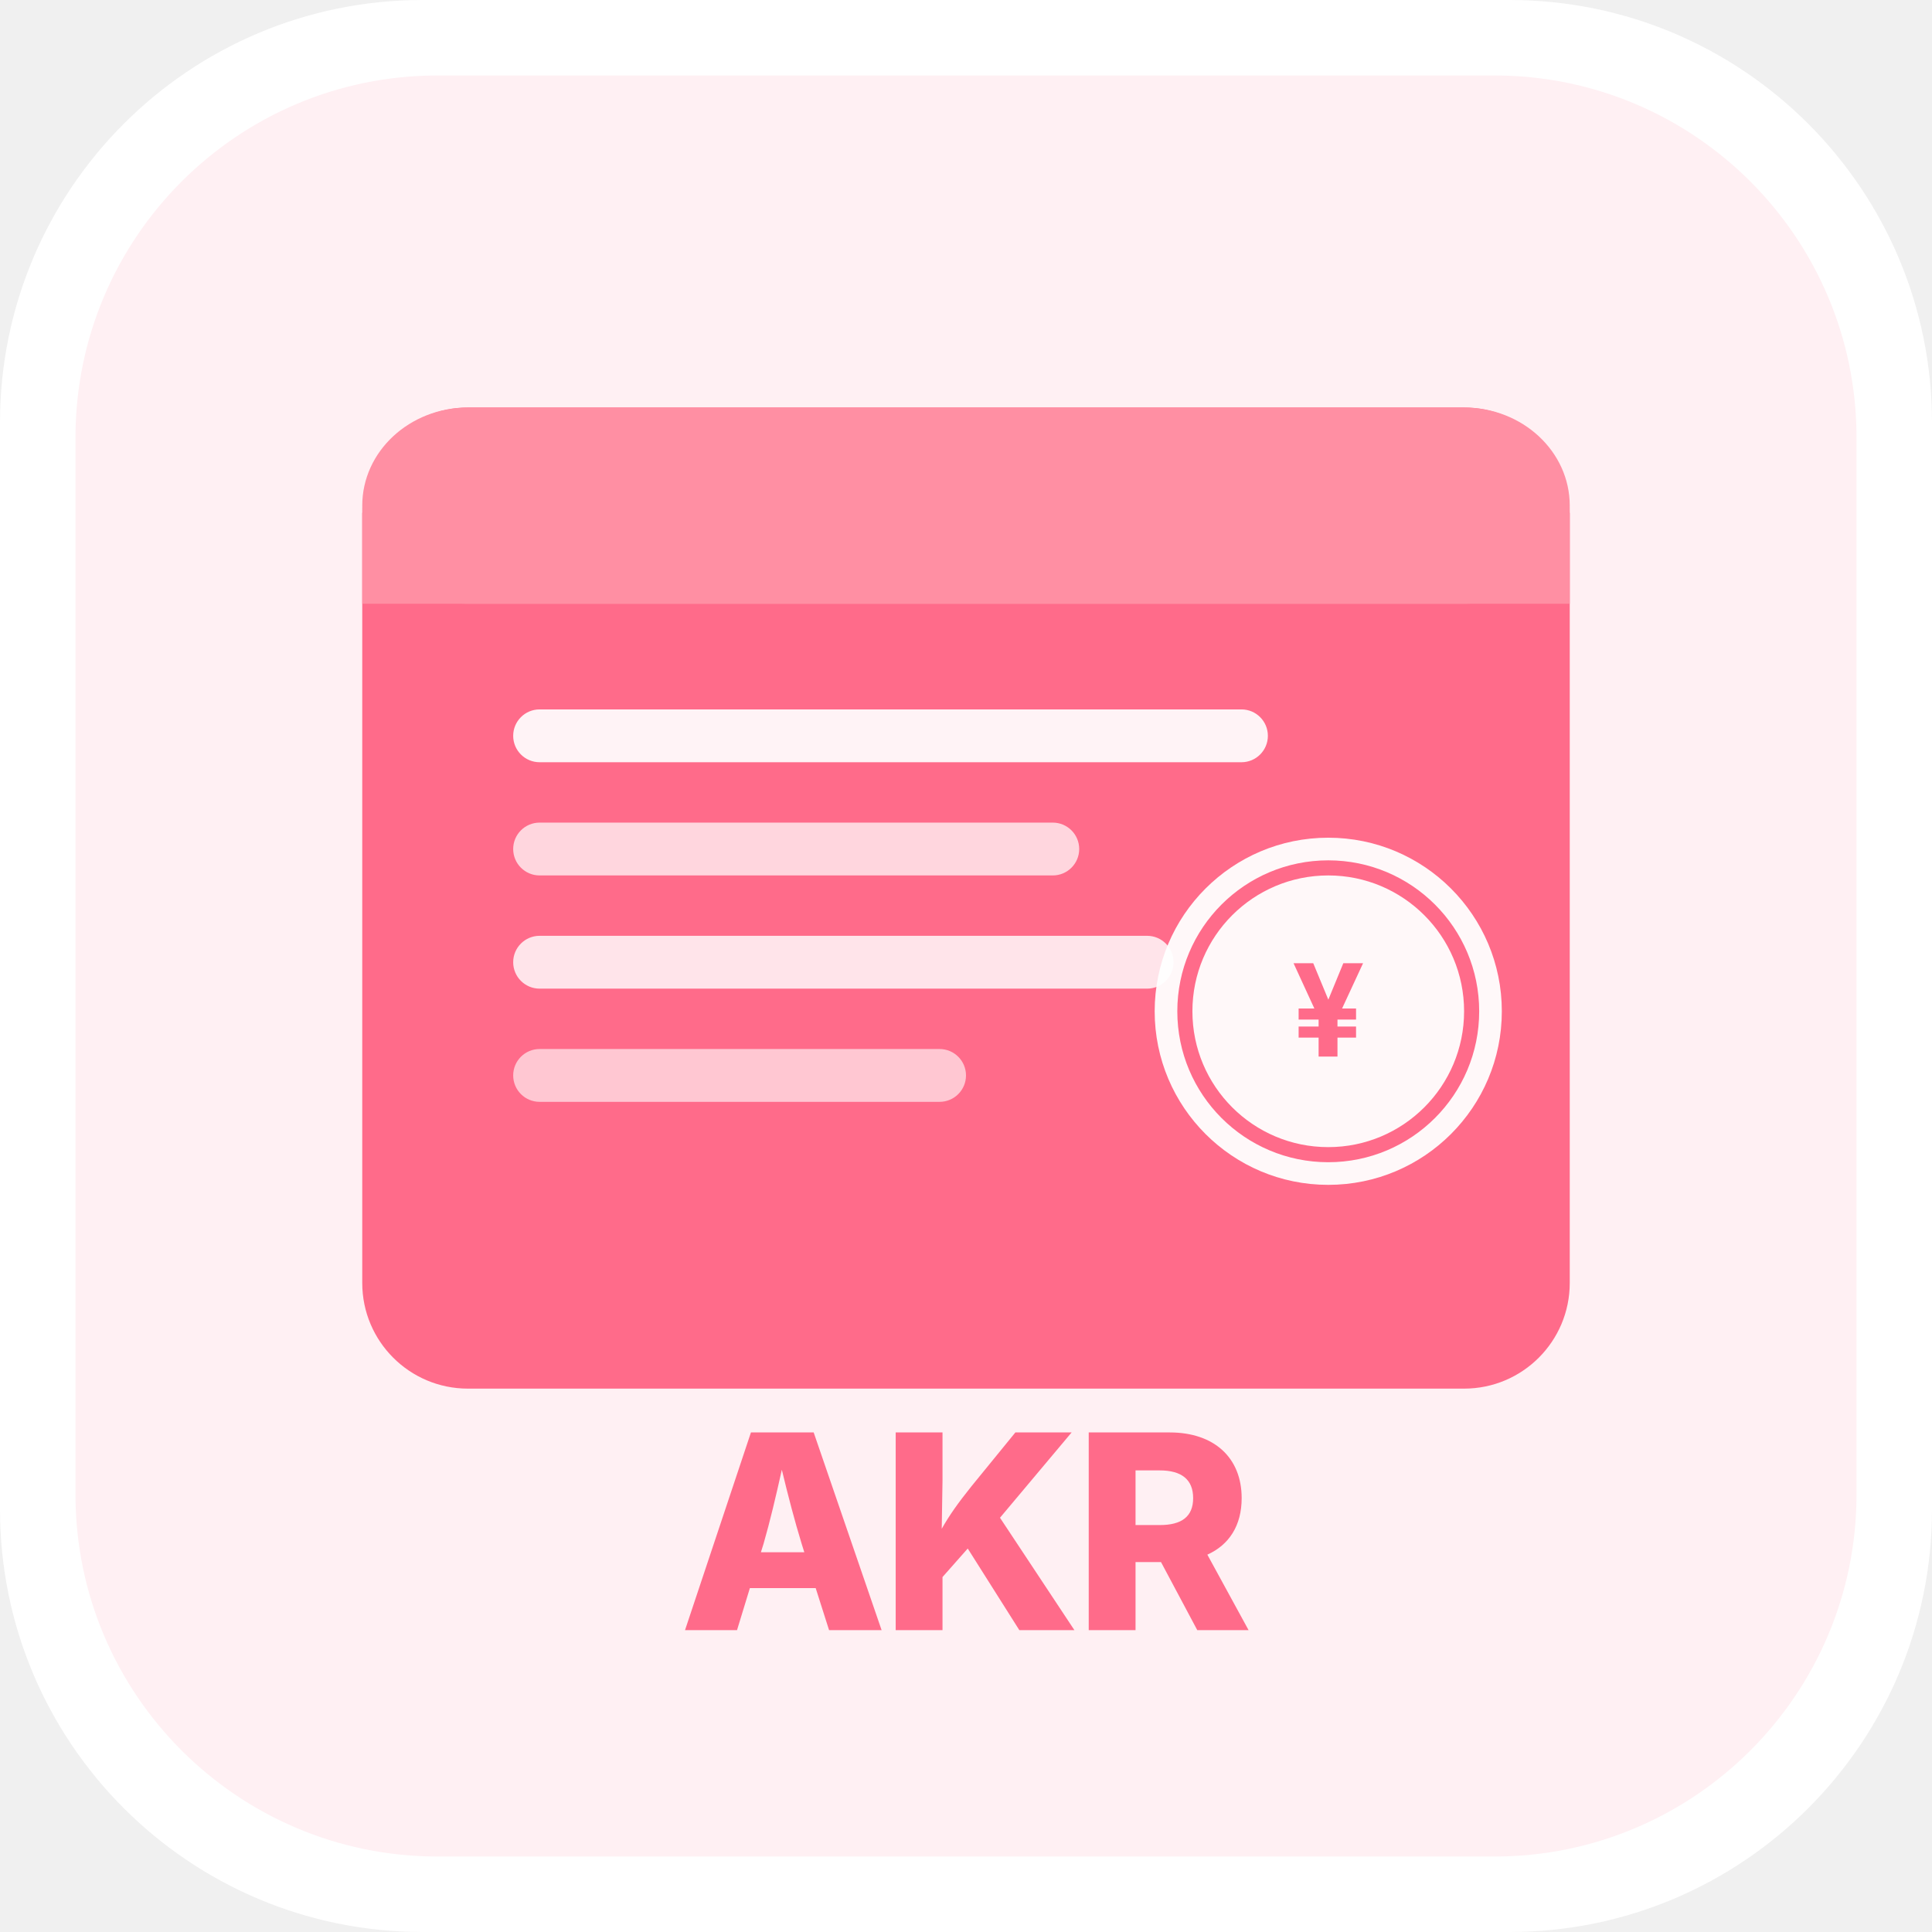
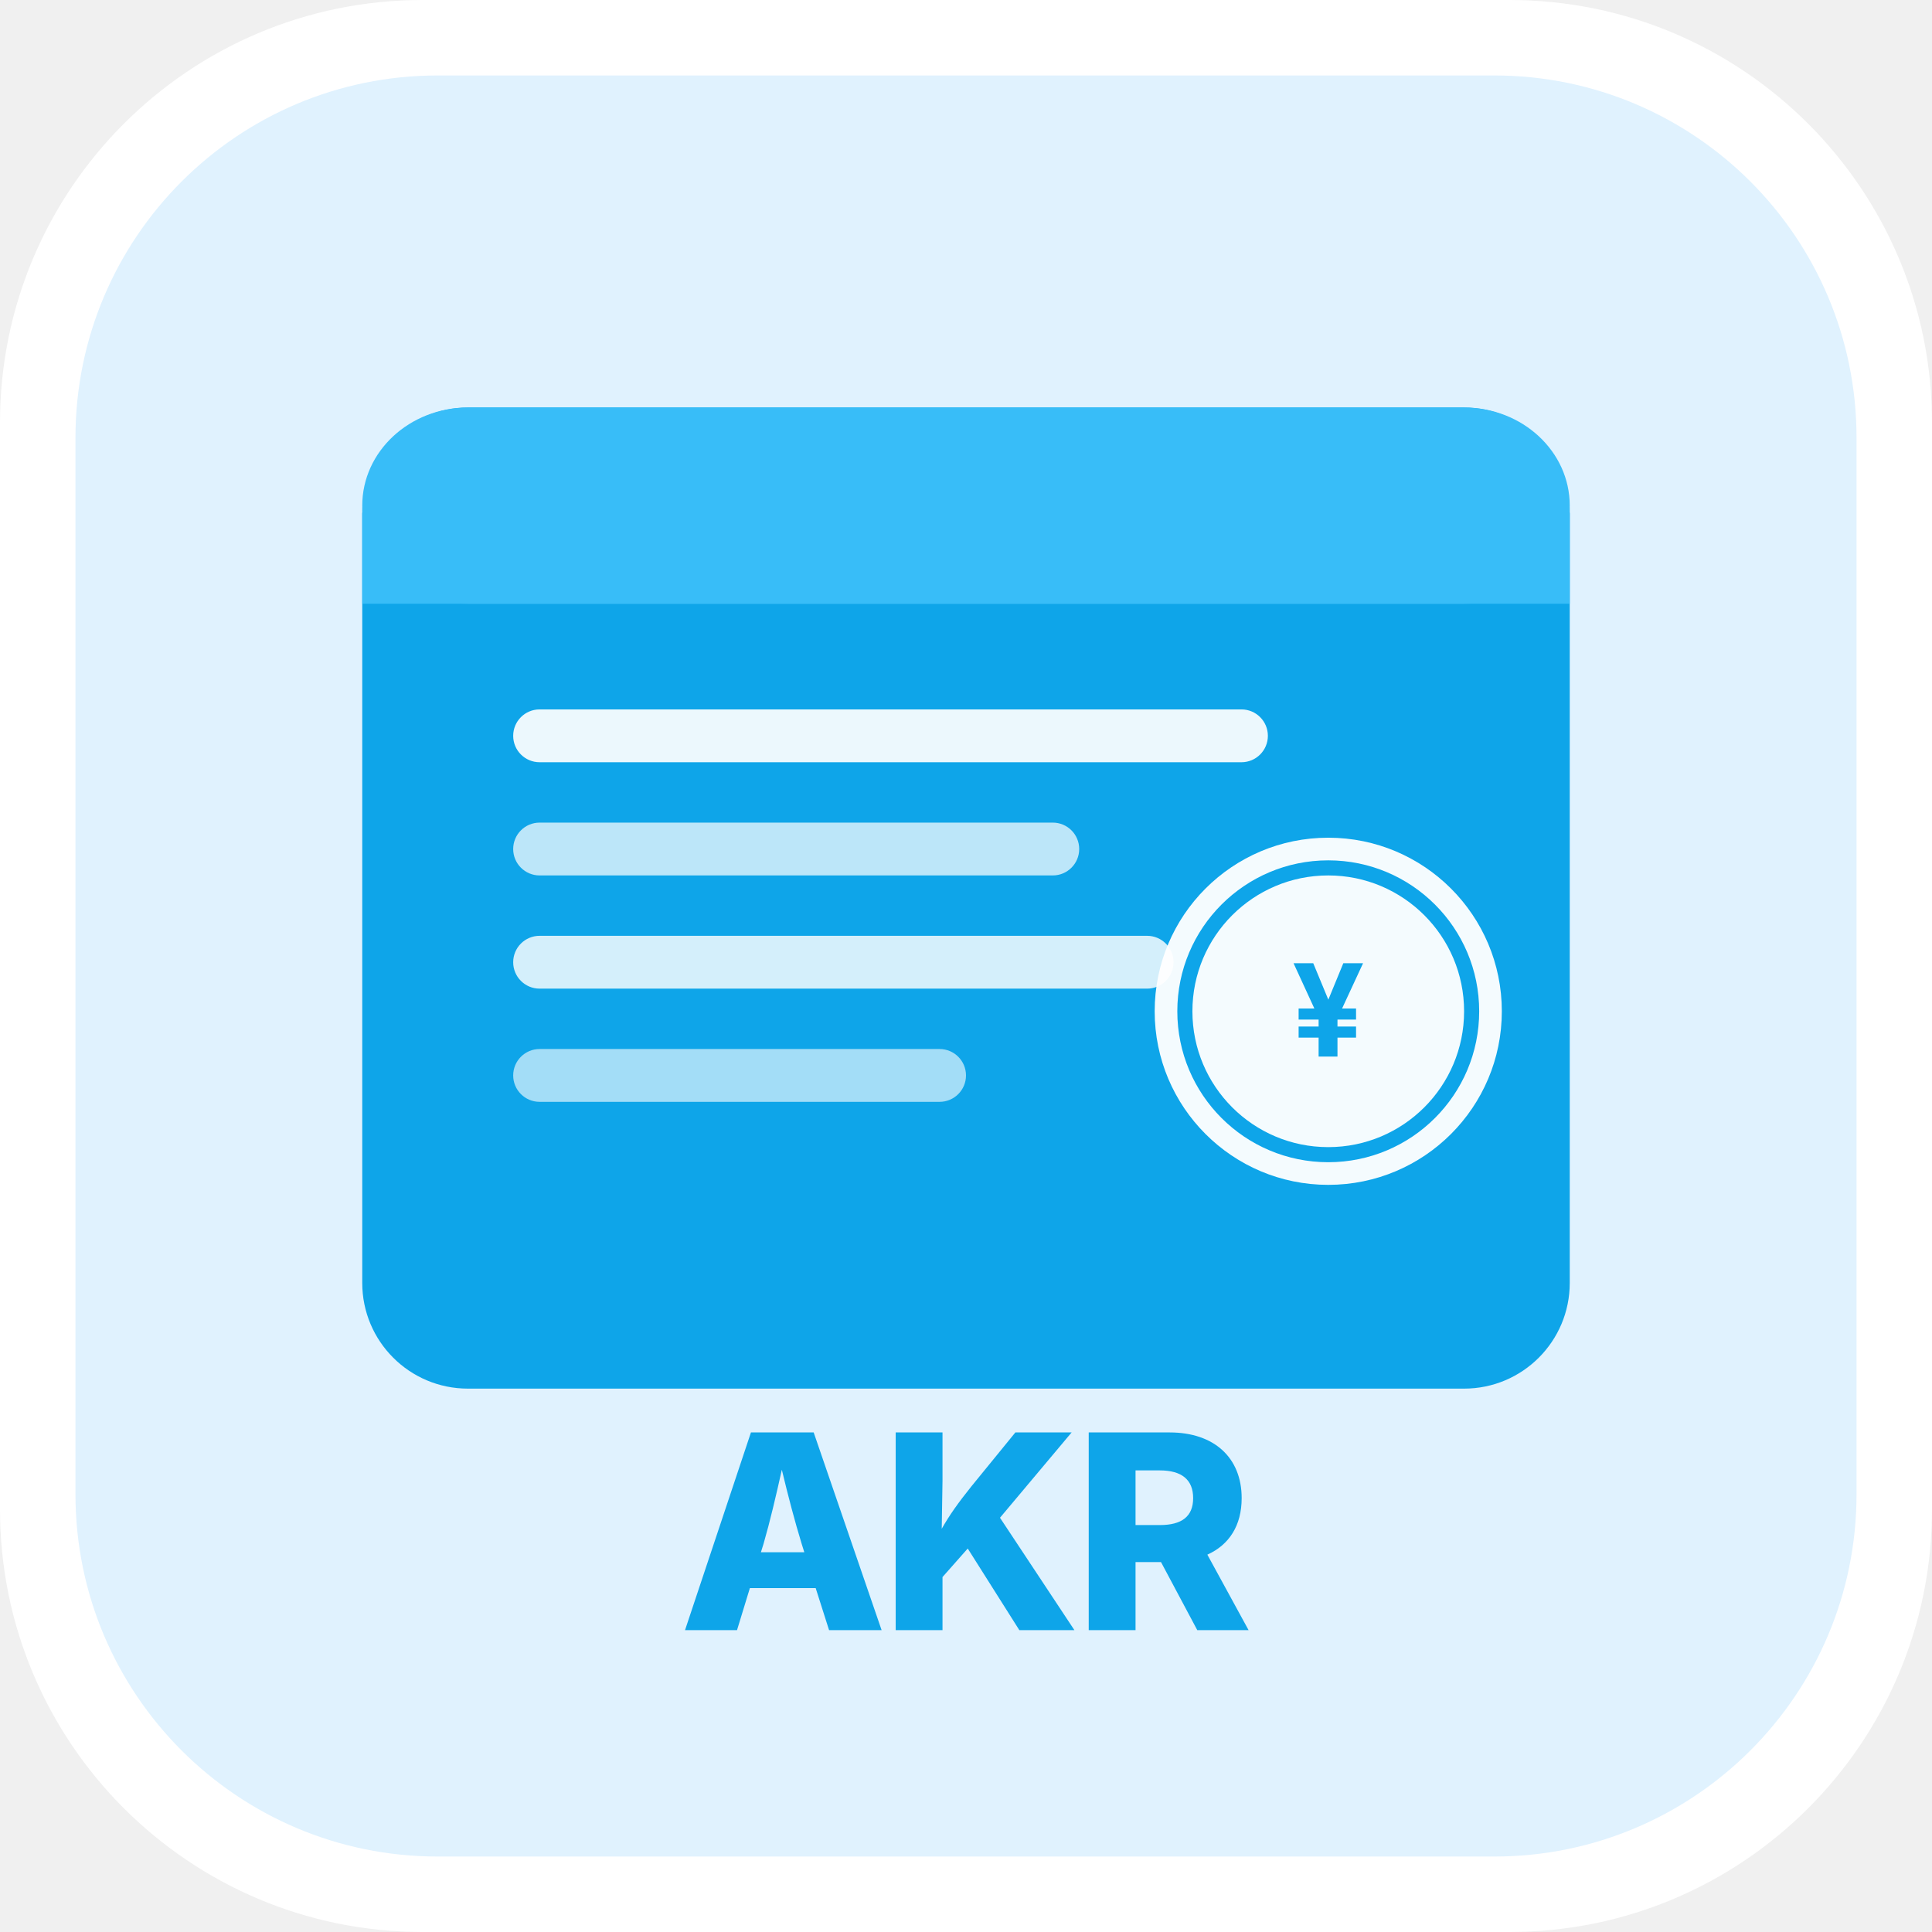
<svg xmlns="http://www.w3.org/2000/svg" viewBox="0 0 512 512">
  <rect width="512" height="512" rx="112" fill="#FFFFFF" />
-   <rect x="20" y="20" width="472" height="472" rx="96" fill="#FFF0F3" />
-   <rect x="96" y="108" width="320" height="260" rx="28" fill="#FF6B8A" />
-   <rect x="96" y="108" width="320" height="52" rx="28" fill="#FF8FA3" />
-   <rect x="96" y="136" width="320" height="24" fill="#FF8FA3" />
+   <rect x="20" y="20" width="472" height="472" rx="96" fill="#E0F2FE" />
+   <rect x="96" y="108" width="320" height="260" rx="28" fill="#0EA5E9" />
+   <rect x="96" y="108" width="320" height="52" rx="28" fill="#38BDF8" />
+   <rect x="96" y="136" width="320" height="24" fill="#38BDF8" />
  <rect x="136" y="188" width="200" height="14" rx="7" fill="white" opacity="0.92" />
  <rect x="136" y="218" width="150" height="14" rx="7" fill="white" opacity="0.72" />
  <rect x="136" y="248" width="175" height="14" rx="7" fill="white" opacity="0.82" />
  <rect x="136" y="278" width="120" height="14" rx="7" fill="white" opacity="0.62" />
  <circle cx="352" cy="268" r="46" fill="white" opacity="0.95" />
-   <circle cx="352" cy="268" r="38" fill="none" stroke="#FF6B8A" stroke-width="4" />
-   <text x="352" y="280" font-size="34" text-anchor="middle" fill="#FF6B8A" font-family="-apple-system,BlinkMacSystemFont,sans-serif" font-weight="700">¥</text>
-   <text x="256" y="432" font-size="72" text-anchor="middle" fill="#FF6B8A" font-family="-apple-system,BlinkMacSystemFont,sans-serif" font-weight="800" letter-spacing="-2">AKR</text>
+   <circle cx="352" cy="268" r="38" fill="none" stroke="#0EA5E9" stroke-width="4" />
+   <text x="352" y="280" font-size="34" text-anchor="middle" fill="#0EA5E9" font-family="-apple-system,BlinkMacSystemFont,sans-serif" font-weight="700">¥</text>
+   <text x="256" y="432" font-size="72" text-anchor="middle" fill="#0EA5E9" font-family="-apple-system,BlinkMacSystemFont,sans-serif" font-weight="800" letter-spacing="-2">AKR</text>
</svg>
